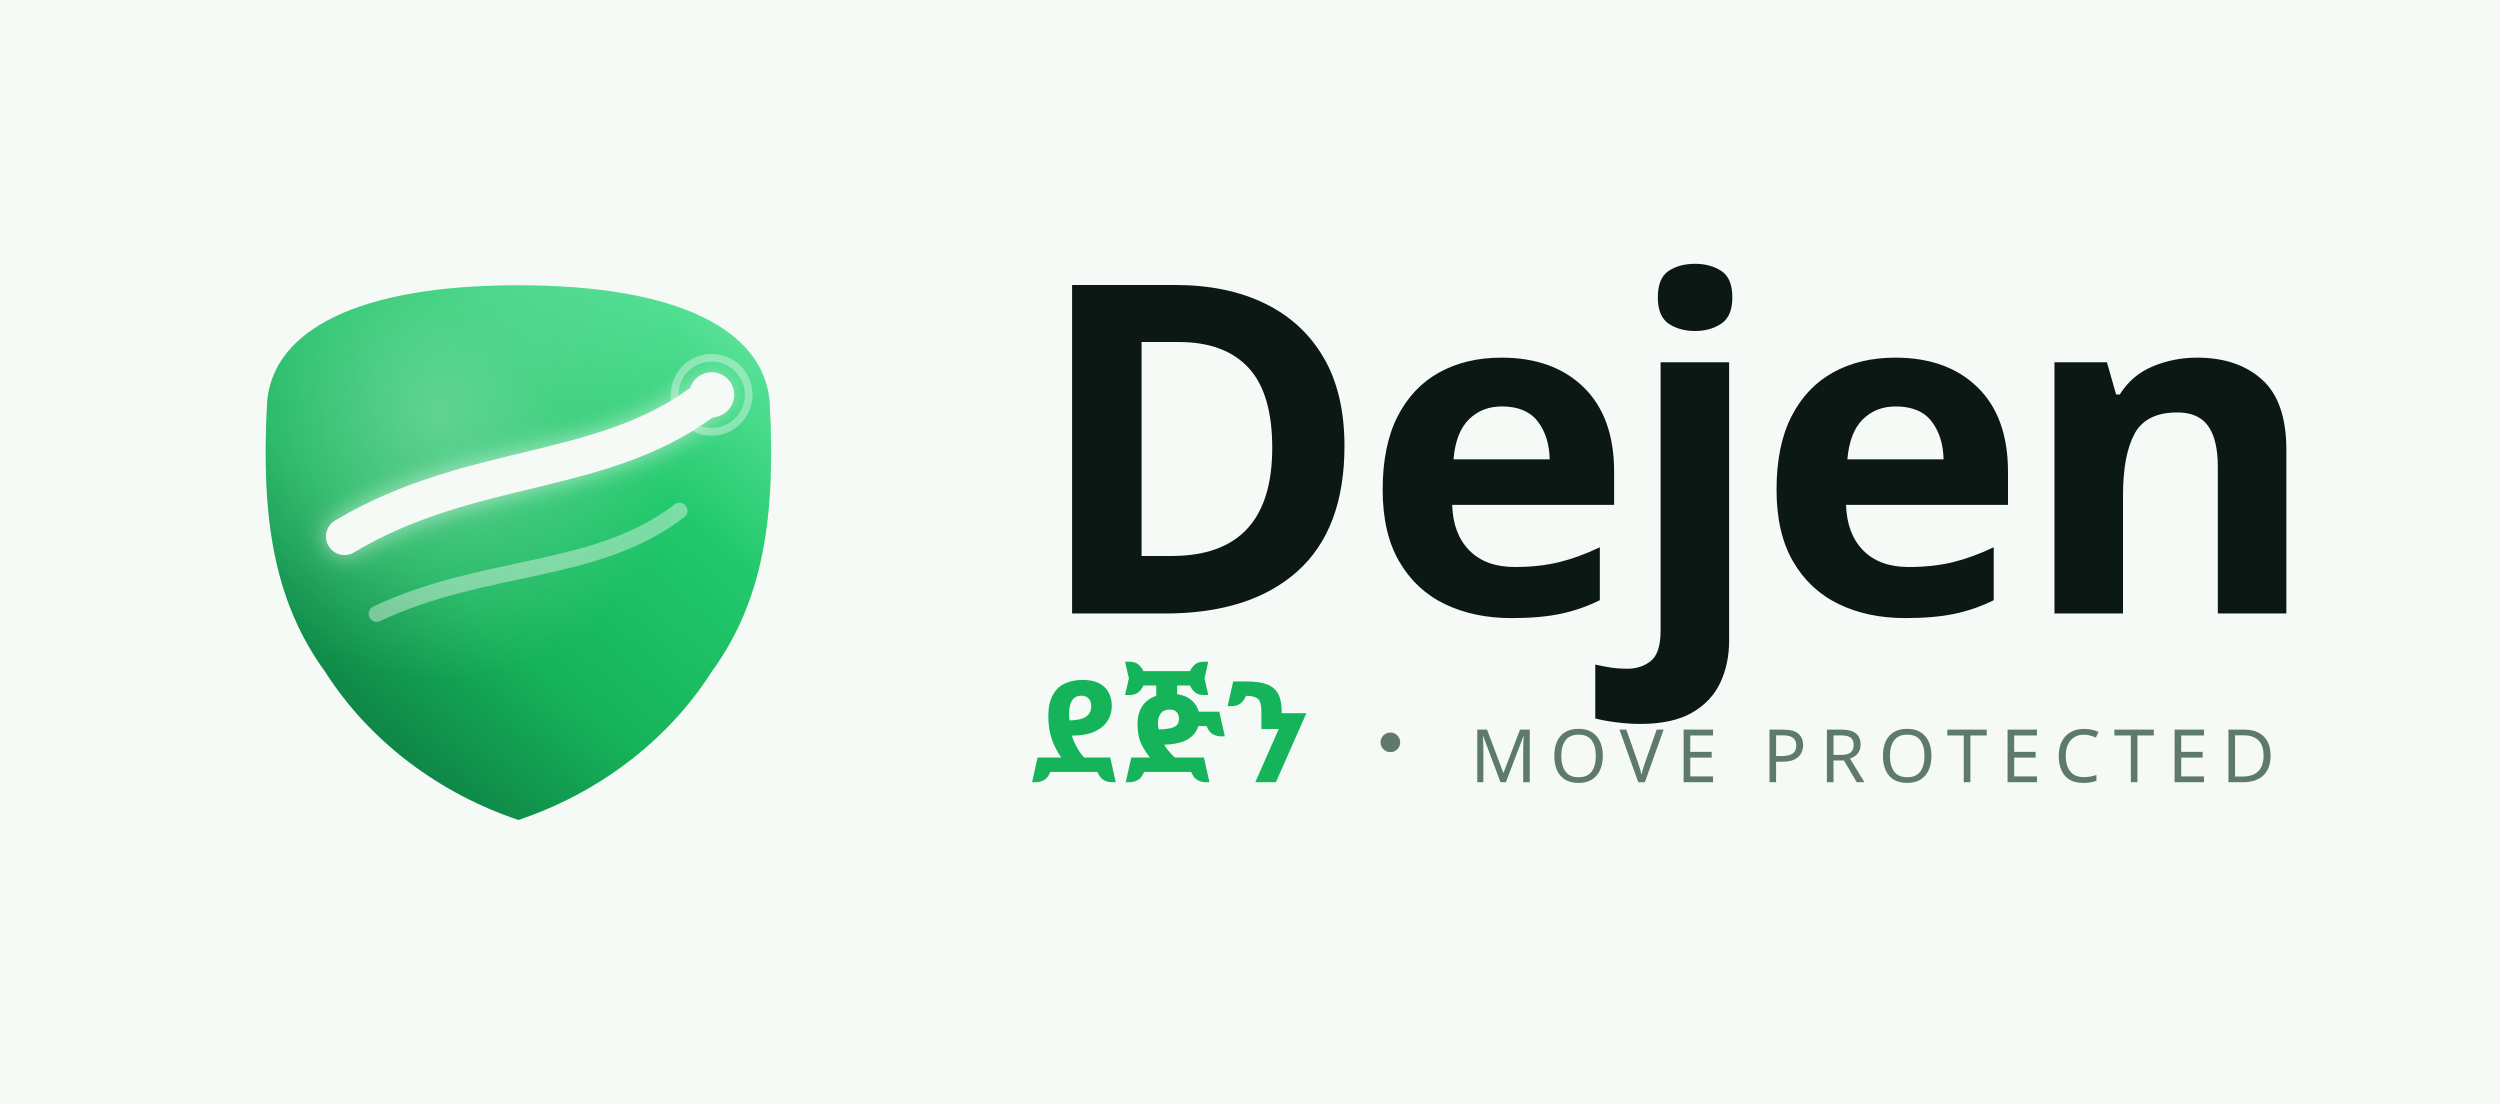
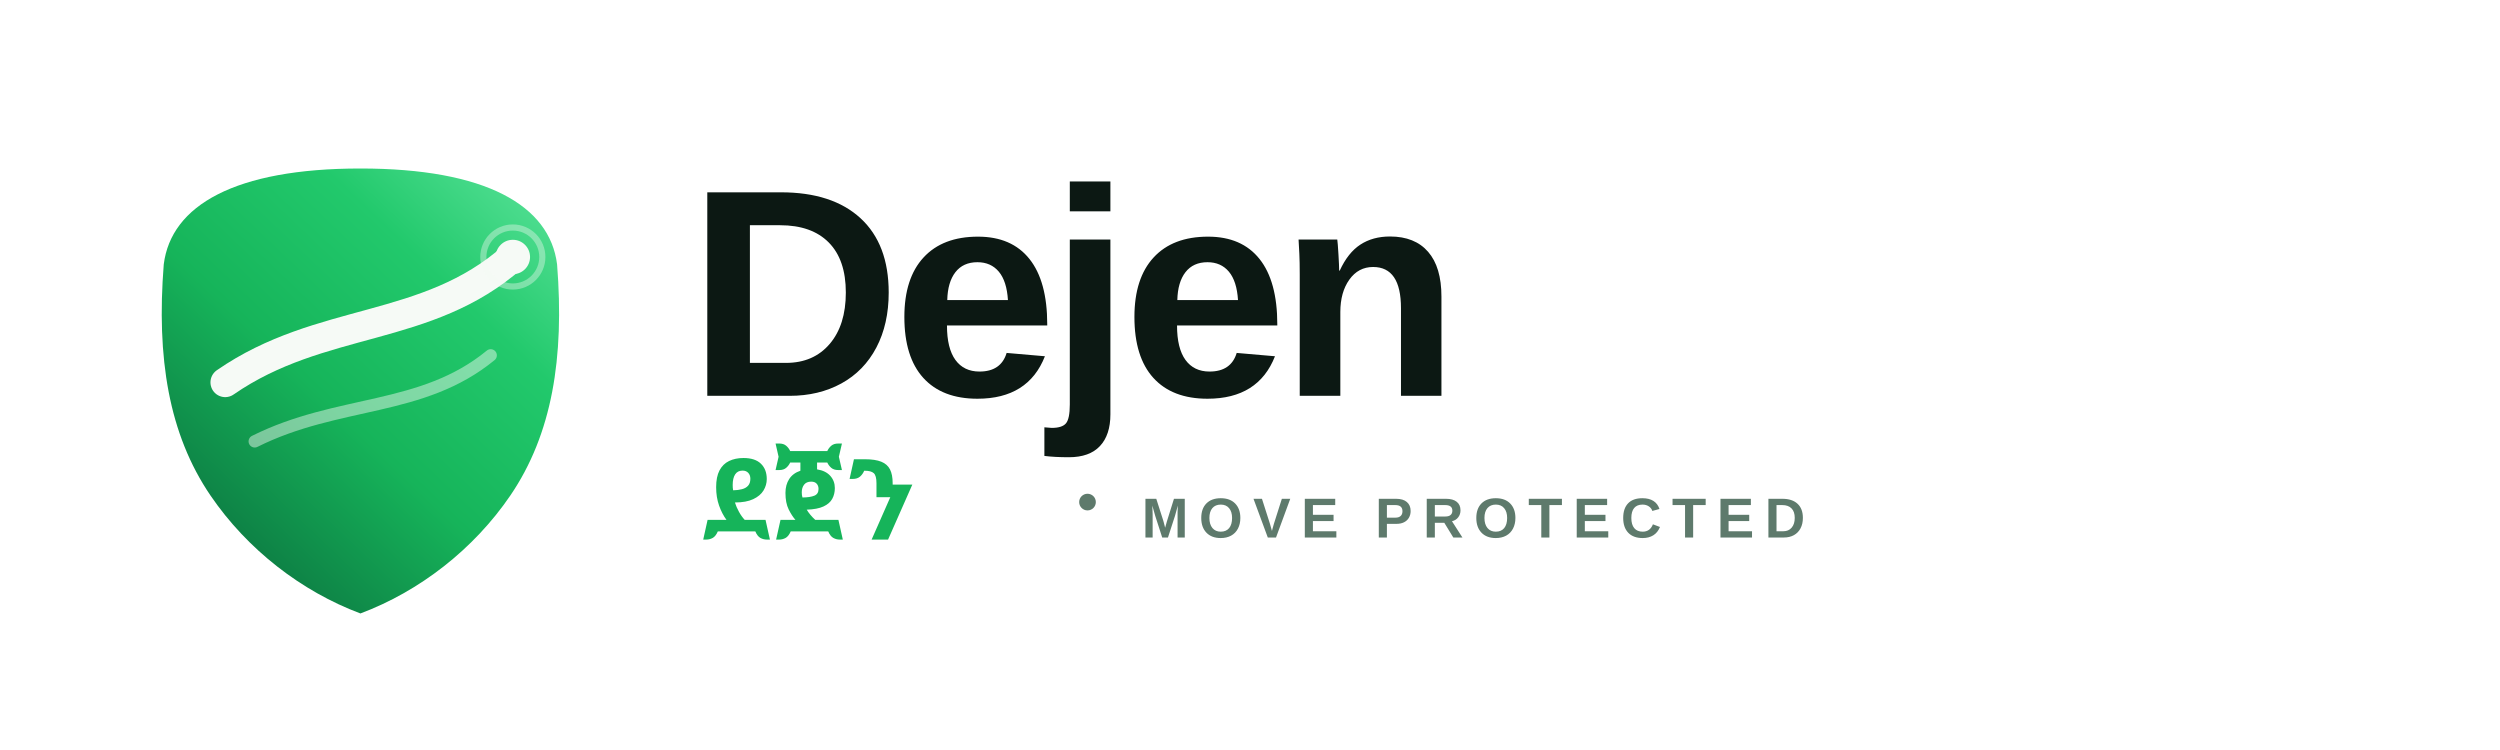
- <svg xmlns="http://www.w3.org/2000/svg" viewBox="0 0 815 360" width="815" height="360">
+ <svg xmlns="http://www.w3.org/2000/svg" viewBox="0 0 1200 360" role="img" aria-labelledby="title desc">
  <defs>
-     <linearGradient id="aurora" x1="0.12" y1="1" x2="0.9" y2="0.04">
+     <linearGradient id="aurora" x1="24" y1="180" x2="178" y2="18" gradientUnits="userSpaceOnUse">
      <stop offset="0" stop-color="#0A6B3C" />
-       <stop offset="0.4" stop-color="#16B45A" />
-       <stop offset="0.72" stop-color="#22C96C" />
+       <stop offset=".42" stop-color="#16B45A" />
+       <stop offset=".72" stop-color="#22C96C" />
      <stop offset="1" stop-color="#5BE39A" />
    </linearGradient>
-     <radialGradient id="gloss" cx="0.34" cy="0.24" r="0.5">
-       <stop offset="0" stop-color="#FFFFFF" stop-opacity="0.30" />
-       <stop offset="1" stop-color="#FFFFFF" stop-opacity="0" />
-     </radialGradient>
-     <filter id="glow" x="-60%" y="-60%" width="220%" height="220%">
-       <feGaussianBlur stdDeviation="3.4" />
-     </filter>
+     <style>.latin{font-family:Outfit,Arial,sans-serif}.ethiopic{font-family:'Noto Sans Ethiopic','Abyssinica SIL',sans-serif}</style>
  </defs>
-   <rect width="815" height="360" fill="#F6FAF6" />
-   <g transform="translate(64,72) scale(1.05)">
-     <path d="M 100 20 C 150 20 176 34 178 56 C 180 92 176 118 160 140 C 146 162 124 178 100 186 C 76 178 54 162 40 140 C 24 118 20 92 22 56 C 24 34 50 20 100 20 Z" fill="url(#aurora)" />
-     <path d="M 100 20 C 150 20 176 34 178 56 C 180 92 176 118 160 140 C 146 162 124 178 100 186 C 76 178 54 162 40 140 C 24 118 20 92 22 56 C 24 34 50 20 100 20 Z" fill="url(#gloss)" />
-     <path d="M 46 98 C 86 74, 128 80, 160 54" fill="none" stroke="#F6FAF6" stroke-width="12.5" stroke-linecap="round" opacity="0.55" filter="url(#glow)" />
-     <path d="M 46 98 C 86 74, 128 80, 160 54" fill="none" stroke="#F6FAF6" stroke-width="11.5" stroke-linecap="round" />
-     <path d="M 56 122 C 90 106, 124 110, 150 90" fill="none" stroke="#F6FAF6" stroke-width="5" stroke-linecap="round" opacity="0.42" />
-     <circle cx="160" cy="54" r="11.5" fill="none" stroke="#F6FAF6" stroke-width="2.4" opacity="0.38" />
-     <circle cx="160" cy="54" r="7" fill="#F6FAF6" />
+   <g transform="translate(55 62) scale(1.18)">
+     <path d="M100 16C151 16 177 31 180 55c3 38-2 69-19 94-15 22-37 39-61 48-24-9-46-26-61-48C22 124 17 93 20 55c3-24 29-39 80-39Z" fill="url(#aurora)" />
+     <path d="M45 103c39-27 82-20 117-51" fill="none" stroke="#F6FAF6" stroke-width="12" stroke-linecap="round" />
+     <path d="M57 127c34-17 68-12 96-35" fill="none" stroke="#F6FAF6" stroke-opacity=".46" stroke-width="5" stroke-linecap="round" />
+     <circle cx="162" cy="52" r="7" fill="#F6FAF6" />
+     <circle cx="162" cy="52" r="12" fill="none" stroke="#F6FAF6" stroke-opacity=".38" stroke-width="2.5" />
  </g>
-   <text x="336.0" y="200" font-family="Outfit" font-weight="700" font-size="150" fill="#0C1813" letter-spacing="-3">Dejen</text>
-   <text x="336.0" y="255" font-family="Noto Sans Ethiopic" font-weight="700" font-size="46" fill="#16B45A">ደጅን</text>
-   <circle cx="453.264" cy="242" r="3.2" fill="#5E7A6C" />
-   <text x="479.264" y="255" font-family="Geist Mono" font-size="24" letter-spacing="4.2" fill="#5E7A6C">MOVE PROTECTED</text>
+   <text class="latin" x="330" y="190" font-size="142" font-weight="700" letter-spacing="-4" fill="#0C1813">Dejen</text>
+   <text class="ethiopic" x="337" y="259" font-size="54" font-weight="700" fill="#16B45A">ደጀን</text>
+   <circle cx="522" cy="241" r="4" fill="#5E7A6C" />
+   <text class="latin" x="548" y="258" font-size="27" font-weight="600" letter-spacing="5" fill="#5E7A6C">MOVE PROTECTED</text>
</svg>
